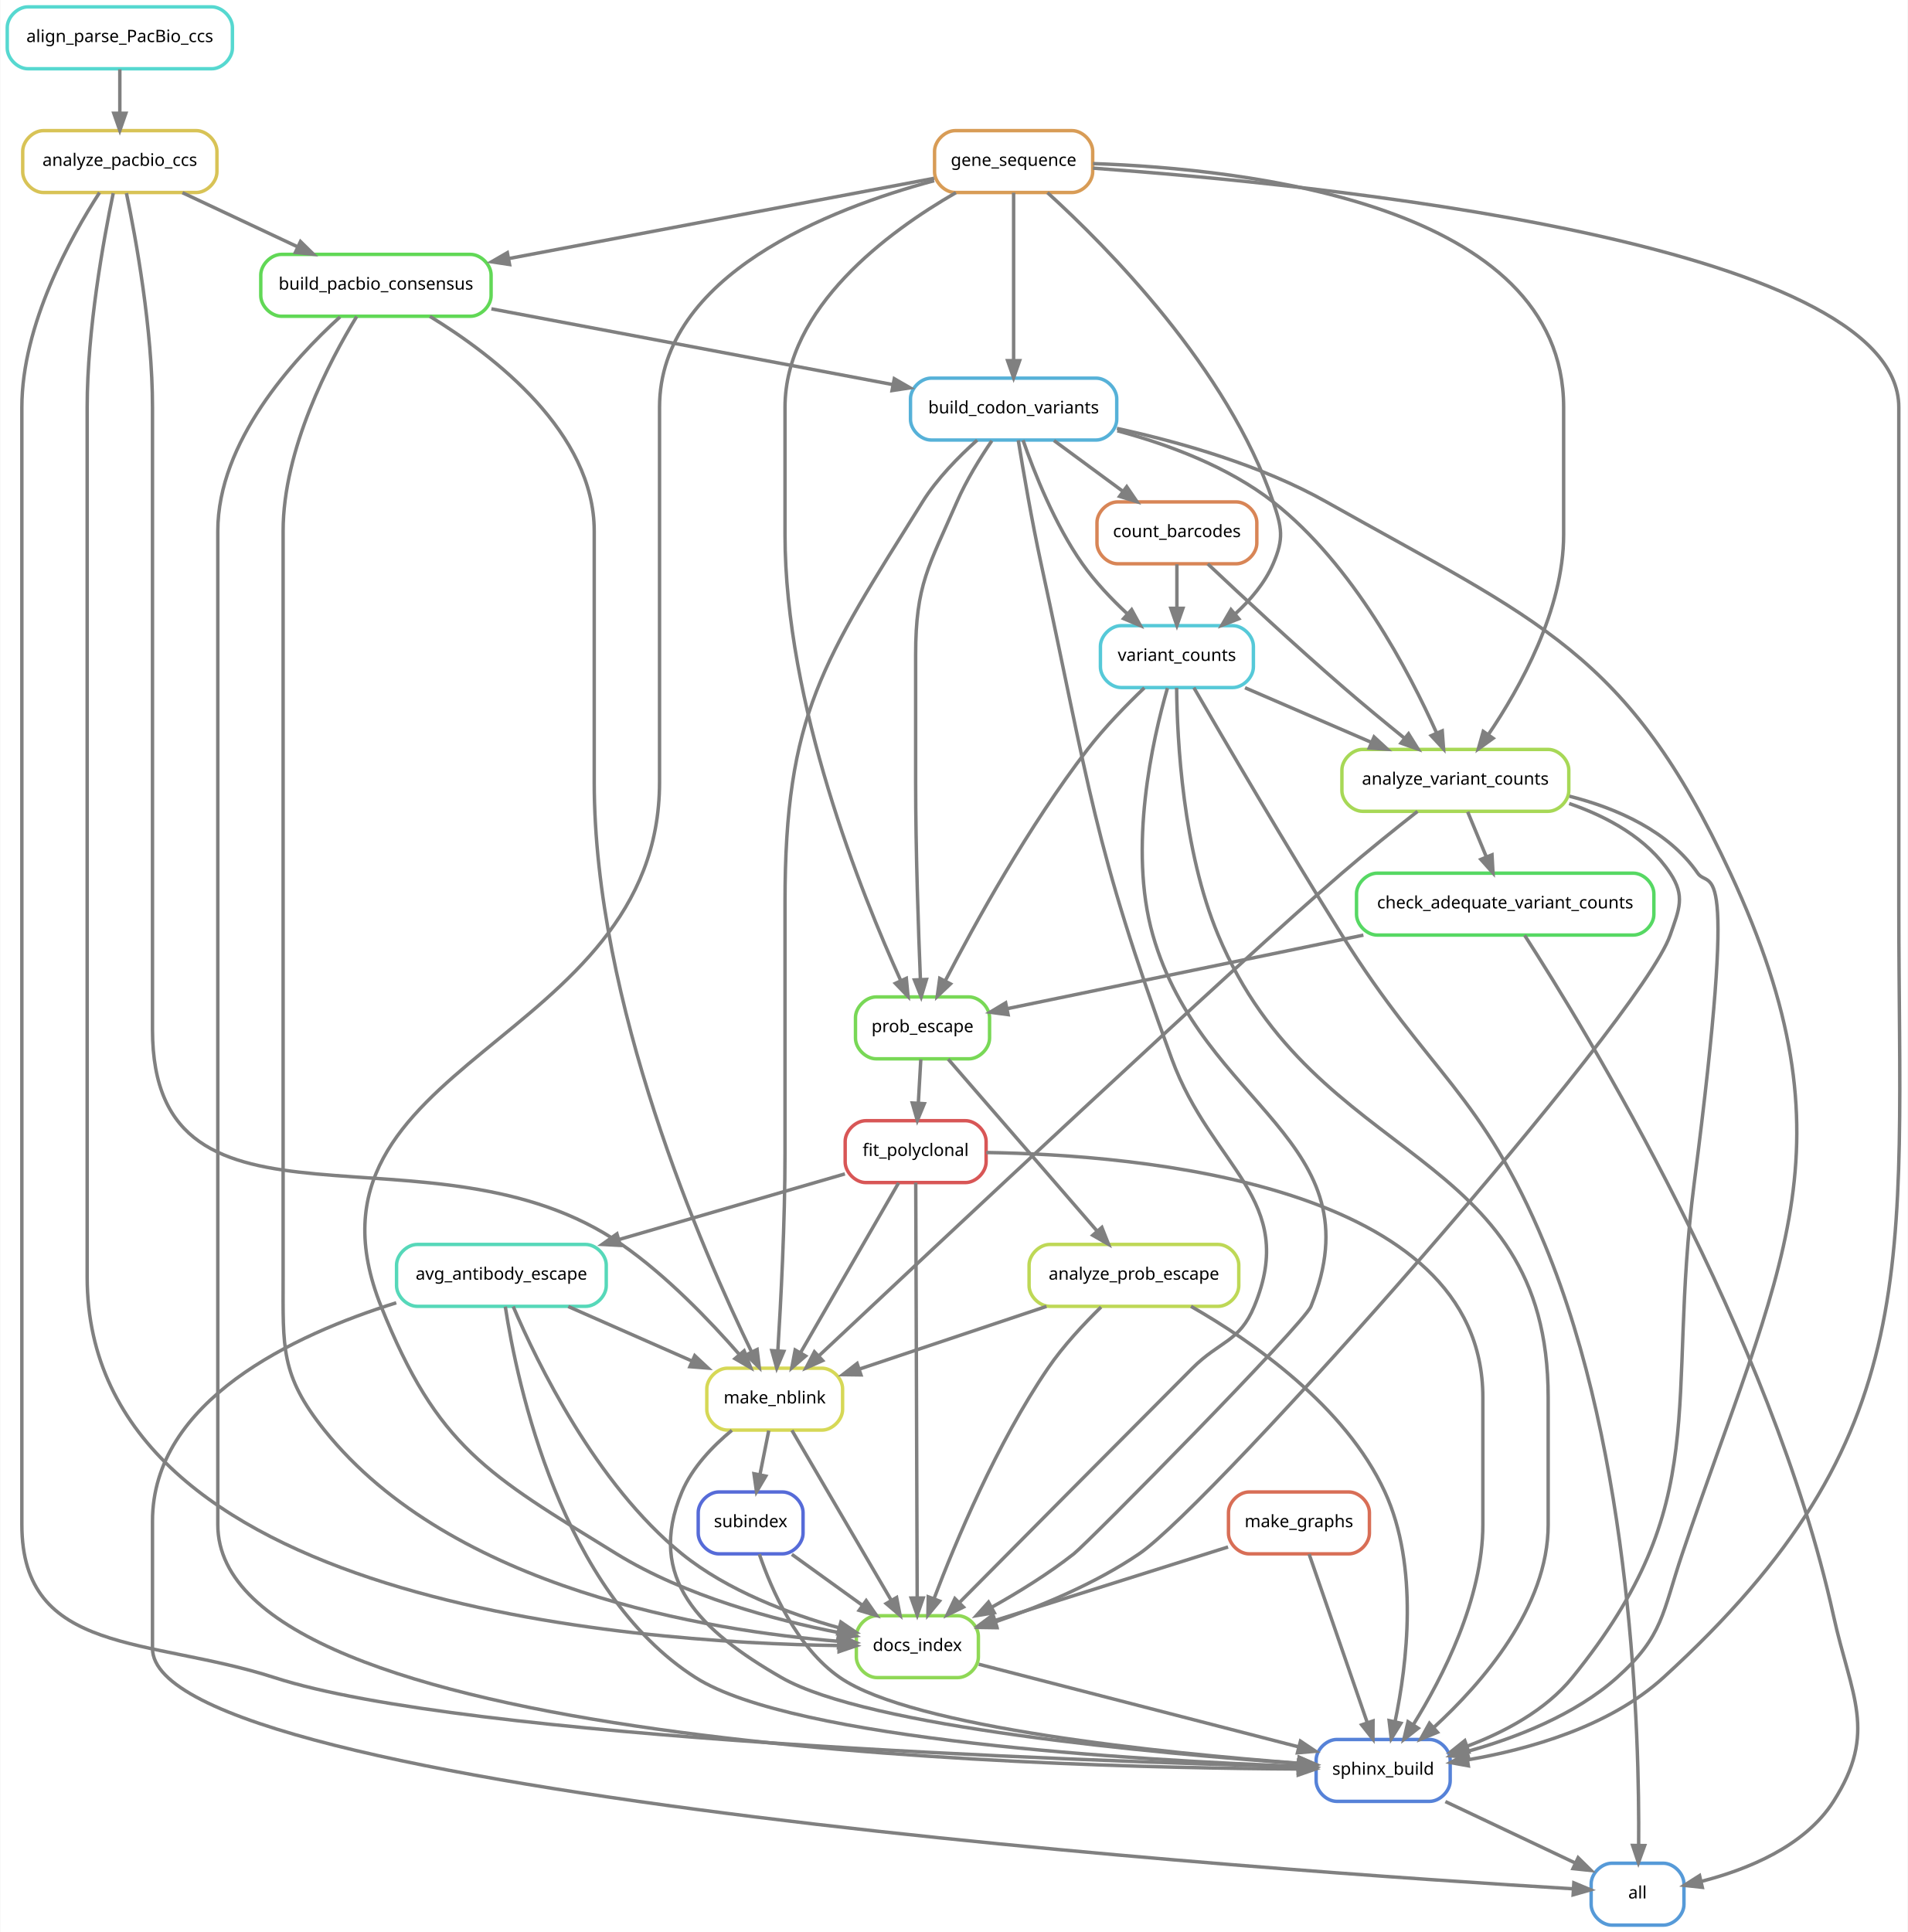
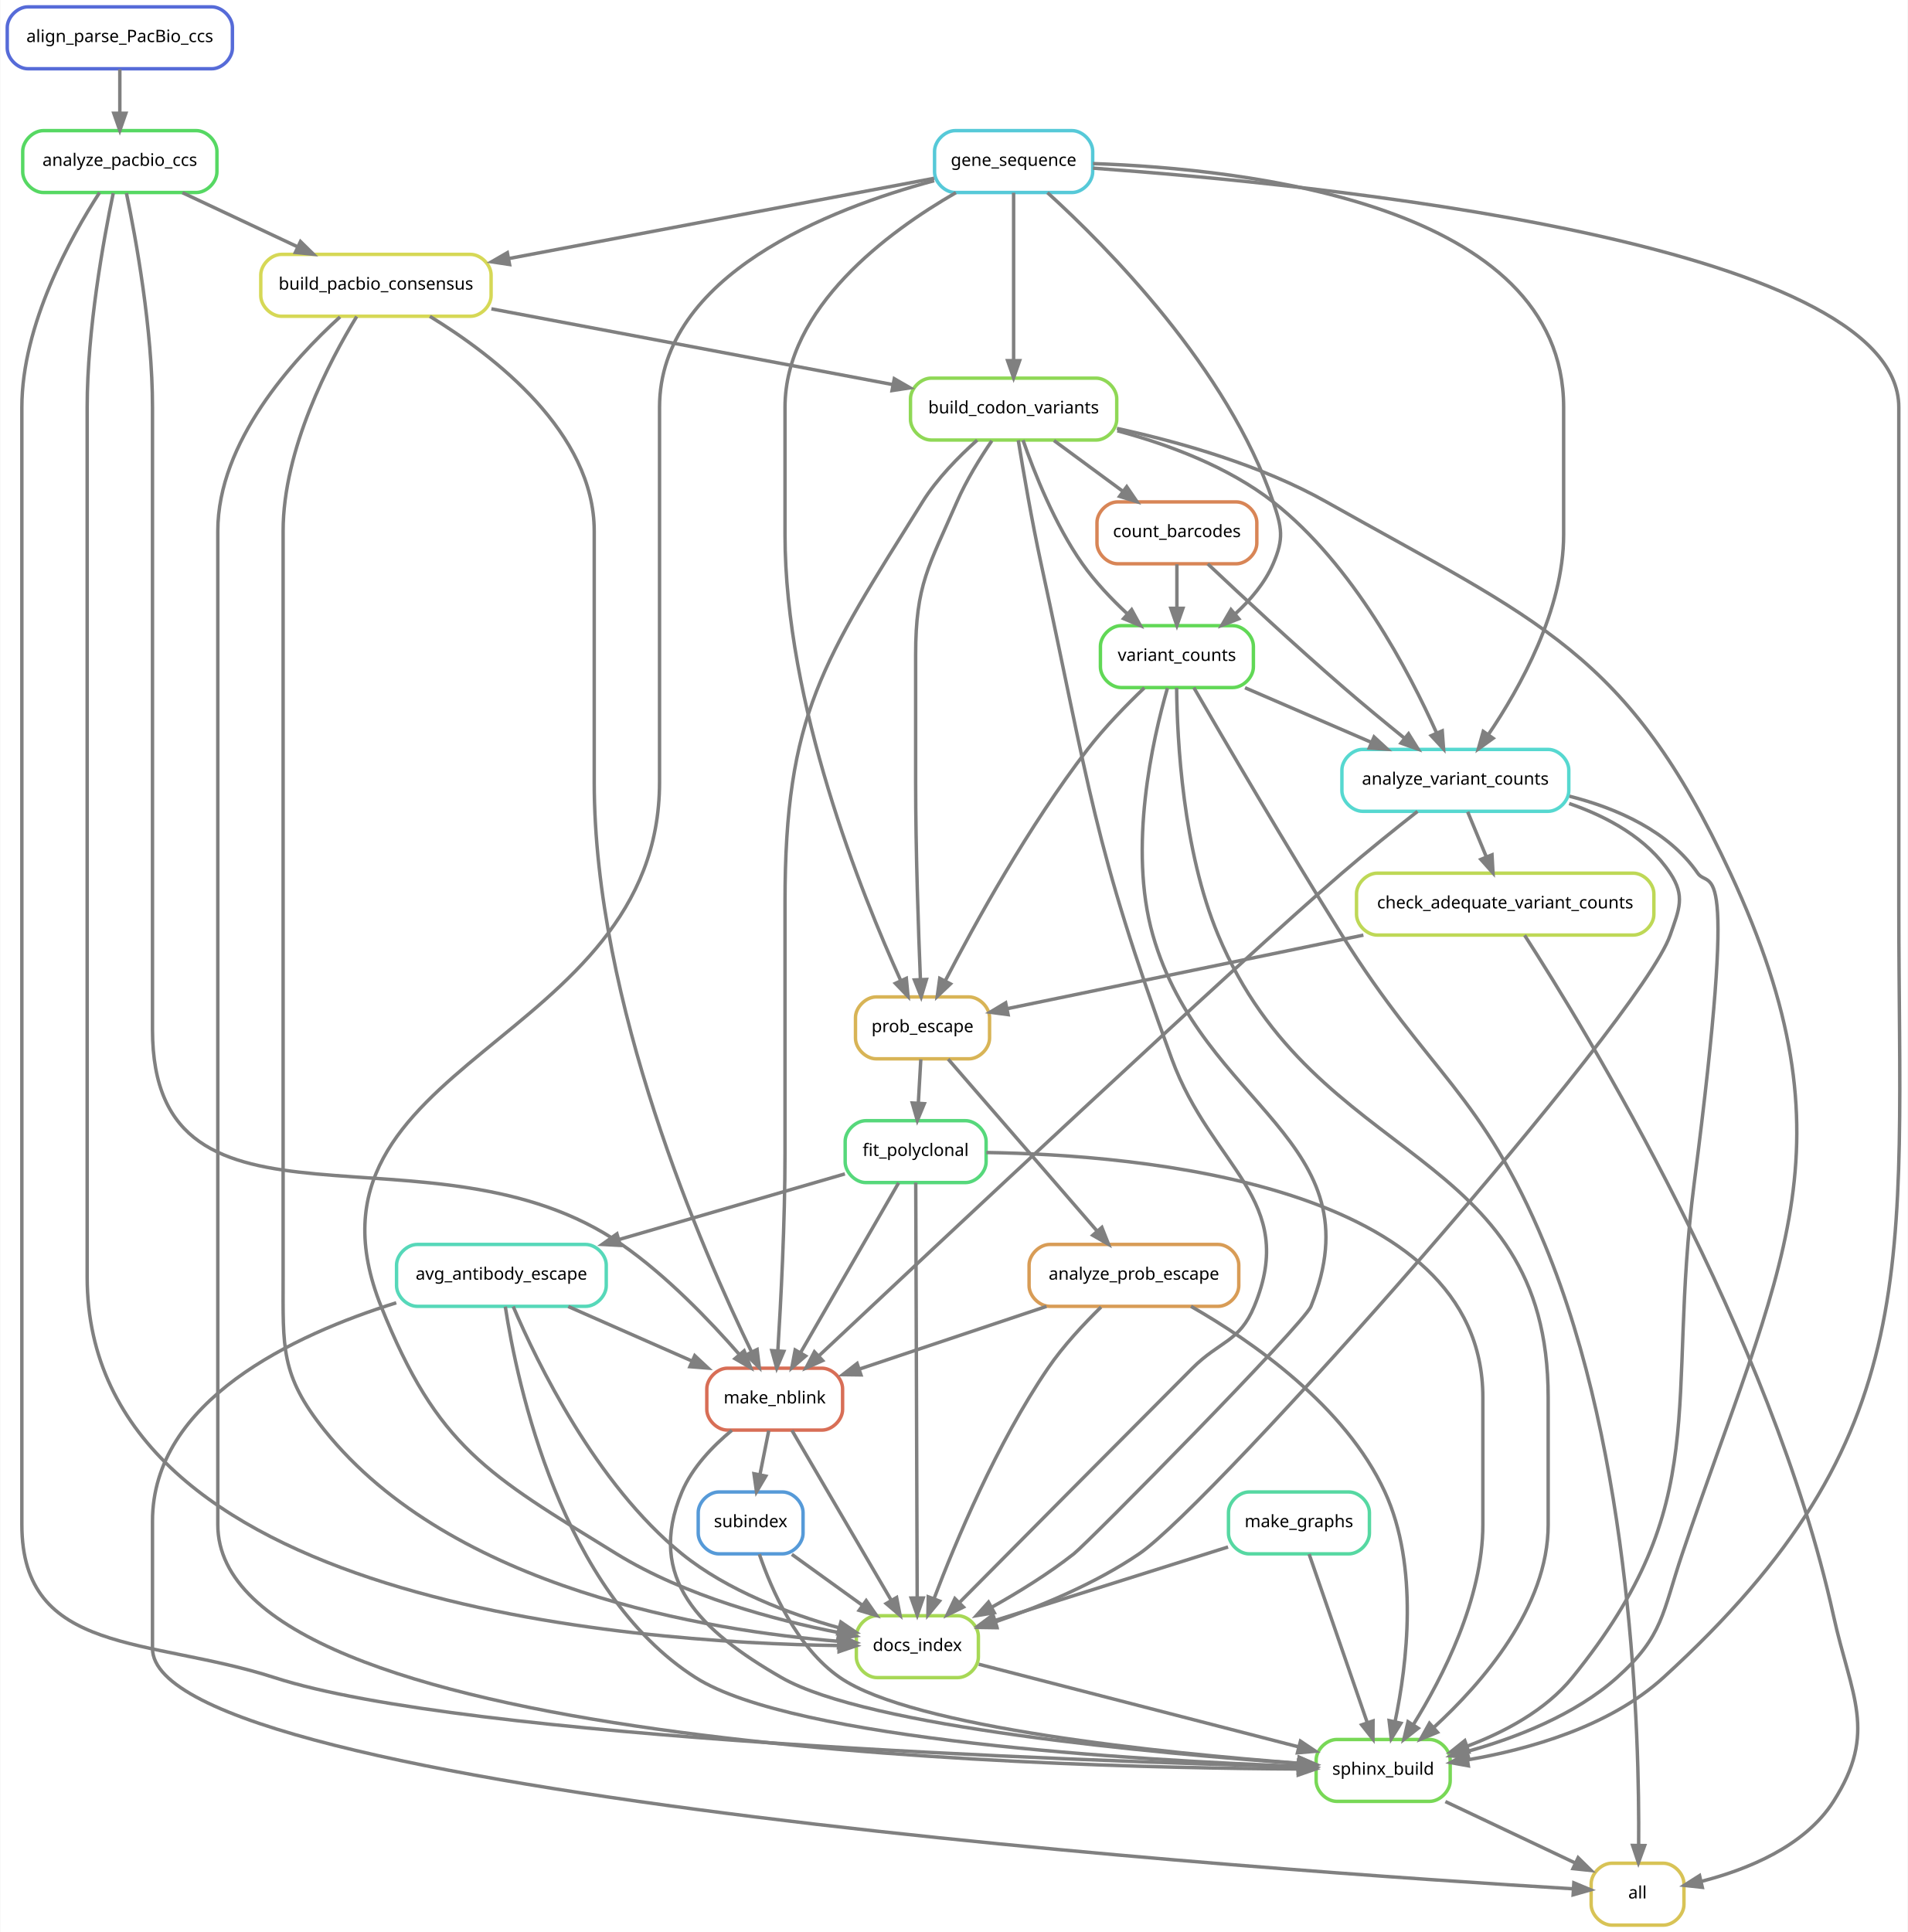
<svg xmlns="http://www.w3.org/2000/svg" width="1110pt" height="1124pt" viewBox="0.00 0.00 1109.57 1124.00">
  <g id="graph0" class="graph" transform="scale(1 1) rotate(0) translate(4 1120)">
    <polygon fill="white" stroke="transparent" points="-4,4 -4,-1120 1105.57,-1120 1105.57,4 -4,4" />
    <g id="node1" class="node">
-       <path fill="none" stroke="#569ad8" stroke-width="2" d="M963.5,-36C963.5,-36 933.5,-36 933.5,-36 927.5,-36 921.5,-30 921.5,-24 921.5,-24 921.5,-12 921.5,-12 921.5,-6 927.5,0 933.5,0 933.5,0 963.5,0 963.5,0 969.5,0 975.5,-6 975.5,-12 975.5,-12 975.5,-24 975.5,-24 975.5,-30 969.5,-36 963.5,-36" />
+       <path fill="none" stroke="#d8c356" stroke-width="2" d="M963.5,-36C963.5,-36 933.5,-36 933.5,-36 927.5,-36 921.5,-30 921.5,-24 921.5,-24 921.5,-12 921.5,-12 921.5,-6 927.5,0 933.5,0 933.5,0 963.5,0 963.5,0 969.5,0 975.5,-6 975.5,-12 975.5,-12 975.5,-24 975.5,-24 975.5,-30 969.5,-36 963.5,-36" />
      <text text-anchor="middle" x="948.5" y="-15.5" font-family="sans" font-size="10.00">all</text>
    </g>
    <g id="node2" class="node">
-       <path fill="none" stroke="#56c9d8" stroke-width="2" d="M713,-756C713,-756 648,-756 648,-756 642,-756 636,-750 636,-744 636,-744 636,-732 636,-732 636,-726 642,-720 648,-720 648,-720 713,-720 713,-720 719,-720 725,-726 725,-732 725,-732 725,-744 725,-744 725,-750 719,-756 713,-756" />
+       <path fill="none" stroke="#61d856" stroke-width="2" d="M713,-756C713,-756 648,-756 648,-756 642,-756 636,-750 636,-744 636,-744 636,-732 636,-732 636,-726 642,-720 648,-720 648,-720 713,-720 713,-720 719,-720 725,-726 725,-732 725,-732 725,-744 725,-744 725,-750 719,-756 713,-756" />
      <text text-anchor="middle" x="680.5" y="-735.5" font-family="sans" font-size="10.00">variant_counts</text>
    </g>
-     <g id="edge1" class="edge">
+     <g id="edge4" class="edge">
      <path fill="none" stroke="grey" stroke-width="2" d="M690.35,-719.94C707.49,-690.38 744.05,-627.87 776.5,-576 827.23,-494.9 857.88,-484.37 894.5,-396 945.46,-273.01 949.66,-110.27 949.14,-46.39" />
      <polygon fill="grey" stroke="grey" stroke-width="2" points="952.63,-46.28 949,-36.32 945.64,-46.37 952.63,-46.28" />
    </g>
    <g id="node10" class="node">
-       <path fill="none" stroke="#a7d856" stroke-width="2" d="M896.5,-684C896.5,-684 788.5,-684 788.5,-684 782.5,-684 776.5,-678 776.5,-672 776.5,-672 776.5,-660 776.5,-660 776.5,-654 782.5,-648 788.5,-648 788.5,-648 896.5,-648 896.5,-648 902.5,-648 908.5,-654 908.5,-660 908.5,-660 908.5,-672 908.5,-672 908.5,-678 902.5,-684 896.5,-684" />
+       <path fill="none" stroke="#56d8d0" stroke-width="2" d="M896.5,-684C896.5,-684 788.5,-684 788.5,-684 782.5,-684 776.5,-678 776.5,-672 776.5,-672 776.5,-660 776.5,-660 776.5,-654 782.5,-648 788.5,-648 788.5,-648 896.5,-648 896.5,-648 902.5,-648 908.5,-654 908.5,-660 908.5,-660 908.5,-672 908.5,-672 908.5,-678 902.5,-684 896.5,-684" />
      <text text-anchor="middle" x="842.5" y="-663.5" font-family="sans" font-size="10.00">analyze_variant_counts</text>
    </g>
-     <g id="edge15" class="edge">
+     <g id="edge18" class="edge">
      <path fill="none" stroke="grey" stroke-width="2" d="M720.13,-719.88C742.28,-710.31 770.06,-698.3 793.56,-688.15" />
      <polygon fill="grey" stroke="grey" stroke-width="2" points="795.21,-691.25 803,-684.07 792.43,-684.82 795.21,-691.25" />
    </g>
    <g id="node13" class="node">
-       <path fill="none" stroke="#78d856" stroke-width="2" d="M559.5,-540C559.5,-540 505.5,-540 505.5,-540 499.5,-540 493.5,-534 493.5,-528 493.5,-528 493.5,-516 493.5,-516 493.5,-510 499.5,-504 505.5,-504 505.5,-504 559.5,-504 559.5,-504 565.5,-504 571.5,-510 571.5,-516 571.5,-516 571.5,-528 571.5,-528 571.5,-534 565.5,-540 559.5,-540" />
+       <path fill="none" stroke="#d8b456" stroke-width="2" d="M559.5,-540C559.5,-540 505.5,-540 505.5,-540 499.5,-540 493.5,-534 493.5,-528 493.5,-528 493.5,-516 493.5,-516 493.5,-510 499.5,-504 505.5,-504 505.5,-504 559.5,-504 559.5,-504 565.5,-504 571.5,-510 571.5,-516 571.5,-516 571.5,-528 571.5,-528 571.5,-534 565.5,-540 559.5,-540" />
      <text text-anchor="middle" x="532.5" y="-519.5" font-family="sans" font-size="10.00">prob_escape</text>
    </g>
-     <g id="edge21" class="edge">
+     <g id="edge22" class="edge">
      <path fill="none" stroke="grey" stroke-width="2" d="M661.56,-719.83C651.17,-709.9 638.42,-696.86 628.5,-684 594.32,-639.67 562.73,-582.22 545.68,-549.3" />
      <polygon fill="grey" stroke="grey" stroke-width="2" points="548.75,-547.6 541.07,-540.3 542.52,-550.8 548.75,-547.6" />
    </g>
    <g id="node14" class="node">
-       <path fill="none" stroke="#5682d8" stroke-width="2" d="M827.5,-108C827.5,-108 773.5,-108 773.5,-108 767.5,-108 761.5,-102 761.5,-96 761.5,-96 761.5,-84 761.5,-84 761.5,-78 767.5,-72 773.5,-72 773.5,-72 827.5,-72 827.5,-72 833.5,-72 839.5,-78 839.5,-84 839.5,-84 839.5,-96 839.5,-96 839.5,-102 833.5,-108 827.5,-108" />
+       <path fill="none" stroke="#78d856" stroke-width="2" d="M827.5,-108C827.5,-108 773.5,-108 773.5,-108 767.5,-108 761.5,-102 761.5,-96 761.5,-96 761.5,-84 761.5,-84 761.5,-78 767.5,-72 773.5,-72 773.5,-72 827.5,-72 827.5,-72 833.5,-72 839.5,-78 839.5,-84 839.5,-84 839.5,-96 839.5,-96 839.5,-102 833.5,-108 827.5,-108" />
      <text text-anchor="middle" x="800.5" y="-87.5" font-family="sans" font-size="10.00">sphinx_build</text>
    </g>
-     <g id="edge25" class="edge">
+     <g id="edge26" class="edge">
      <path fill="none" stroke="grey" stroke-width="2" d="M680.34,-719.82C680.64,-689.55 683.91,-625.28 704.5,-576 761.12,-440.47 896.5,-453.89 896.5,-307 896.5,-307 896.5,-307 896.5,-233 896.5,-184.85 858.16,-140.85 829.94,-114.98" />
      <polygon fill="grey" stroke="grey" stroke-width="2" points="832.08,-112.2 822.28,-108.17 827.43,-117.43 832.08,-112.2" />
    </g>
    <g id="node19" class="node">
-       <path fill="none" stroke="#8fd856" stroke-width="2" d="M553,-180C553,-180 506,-180 506,-180 500,-180 494,-174 494,-168 494,-168 494,-156 494,-156 494,-150 500,-144 506,-144 506,-144 553,-144 553,-144 559,-144 565,-150 565,-156 565,-156 565,-168 565,-168 565,-174 559,-180 553,-180" />
+       <path fill="none" stroke="#a7d856" stroke-width="2" d="M553,-180C553,-180 506,-180 506,-180 500,-180 494,-174 494,-168 494,-168 494,-156 494,-156 494,-150 500,-144 506,-144 506,-144 553,-144 553,-144 559,-144 565,-150 565,-156 565,-156 565,-168 565,-168 565,-174 559,-180 553,-180" />
      <text text-anchor="middle" x="529.5" y="-159.5" font-family="sans" font-size="10.00">docs_index</text>
    </g>
-     <g id="edge47" class="edge">
+     <g id="edge48" class="edge">
      <path fill="none" stroke="grey" stroke-width="2" d="M675,-719.69C666.37,-689.78 652.04,-626.73 666.5,-576 695.1,-475.65 797.4,-456.82 758.5,-360 754.37,-349.72 629.21,-222.86 620.5,-216 605.85,-204.46 588.43,-193.71 572.77,-184.94" />
      <polygon fill="grey" stroke="grey" stroke-width="2" points="574.24,-181.76 563.79,-180.02 570.88,-187.9 574.24,-181.76" />
    </g>
    <g id="node3" class="node">
      <path fill="none" stroke="#d88556" stroke-width="2" d="M715,-828C715,-828 646,-828 646,-828 640,-828 634,-822 634,-816 634,-816 634,-804 634,-804 634,-798 640,-792 646,-792 646,-792 715,-792 715,-792 721,-792 727,-798 727,-804 727,-804 727,-816 727,-816 727,-822 721,-828 715,-828" />
      <text text-anchor="middle" x="680.5" y="-807.5" font-family="sans" font-size="10.00">count_barcodes</text>
    </g>
-     <g id="edge6" class="edge">
+     <g id="edge5" class="edge">
      <path fill="none" stroke="grey" stroke-width="2" d="M680.5,-791.7C680.5,-783.98 680.5,-774.71 680.5,-766.11" />
      <polygon fill="grey" stroke="grey" stroke-width="2" points="684,-766.1 680.5,-756.1 677,-766.1 684,-766.1" />
    </g>
-     <g id="edge17" class="edge">
+     <g id="edge16" class="edge">
      <path fill="none" stroke="grey" stroke-width="2" d="M698.45,-791.95C717.71,-773.79 749.33,-744.37 777.5,-720 788.93,-710.11 801.78,-699.53 813.01,-690.44" />
      <polygon fill="grey" stroke="grey" stroke-width="2" points="815.27,-693.11 820.87,-684.12 810.88,-687.66 815.27,-693.11" />
    </g>
    <g id="node4" class="node">
-       <path fill="none" stroke="#56b1d8" stroke-width="2" d="M633.5,-900C633.5,-900 537.5,-900 537.5,-900 531.5,-900 525.5,-894 525.5,-888 525.5,-888 525.5,-876 525.5,-876 525.5,-870 531.5,-864 537.5,-864 537.5,-864 633.5,-864 633.5,-864 639.5,-864 645.5,-870 645.5,-876 645.5,-876 645.5,-888 645.5,-888 645.5,-894 639.5,-900 633.5,-900" />
+       <path fill="none" stroke="#8fd856" stroke-width="2" d="M633.5,-900C633.5,-900 537.5,-900 537.5,-900 531.5,-900 525.5,-894 525.5,-888 525.5,-888 525.5,-876 525.5,-876 525.5,-870 531.5,-864 537.5,-864 537.5,-864 633.5,-864 633.5,-864 639.5,-864 645.5,-870 645.5,-876 645.5,-876 645.5,-888 645.5,-888 645.5,-894 639.5,-900 633.5,-900" />
      <text text-anchor="middle" x="585.5" y="-879.5" font-family="sans" font-size="10.00">build_codon_variants</text>
    </g>
-     <g id="edge5" class="edge">
+     <g id="edge7" class="edge">
      <path fill="none" stroke="grey" stroke-width="2" d="M590.97,-863.92C597.45,-845.22 609.42,-814.86 625.5,-792 632.89,-781.49 642.57,-771.35 651.74,-762.8" />
      <polygon fill="grey" stroke="grey" stroke-width="2" points="654.17,-765.31 659.26,-756.02 649.49,-760.11 654.17,-765.31" />
    </g>
    <g id="edge8" class="edge">
      <path fill="none" stroke="grey" stroke-width="2" d="M608.98,-863.7C621.06,-854.8 635.95,-843.82 649.02,-834.2" />
      <polygon fill="grey" stroke="grey" stroke-width="2" points="651.31,-836.85 657.29,-828.1 647.16,-831.22 651.31,-836.85" />
    </g>
-     <g id="edge16" class="edge">
+     <g id="edge15" class="edge">
      <path fill="none" stroke="grey" stroke-width="2" d="M645.82,-869.39C675.4,-861.45 710.22,-848.52 736.5,-828 783.03,-791.66 815.77,-728.95 831.63,-693.47" />
      <polygon fill="grey" stroke="grey" stroke-width="2" points="834.87,-694.8 835.65,-684.23 828.45,-692 834.87,-694.8" />
    </g>
-     <g id="edge22" class="edge">
+     <g id="edge21" class="edge">
      <path fill="none" stroke="grey" stroke-width="2" d="M572.83,-863.57C566.03,-853.56 557.95,-840.52 552.5,-828 536.16,-790.43 528.5,-779.97 528.5,-739 528.5,-739 528.5,-739 528.5,-665 528.5,-624.98 530.11,-578.64 531.28,-550.07" />
      <polygon fill="grey" stroke="grey" stroke-width="2" points="534.78,-550.18 531.71,-540.04 527.79,-549.89 534.78,-550.18" />
    </g>
-     <g id="edge26" class="edge">
+     <g id="edge30" class="edge">
      <path fill="none" stroke="grey" stroke-width="2" d="M645.6,-870.76C682.45,-862.76 729.66,-849.33 767.5,-828 891.08,-758.33 942.77,-740.68 1002.5,-612 1076.78,-451.96 1030.9,-383.18 974.5,-216 962.93,-181.72 963.5,-168.09 936.5,-144 912.08,-122.22 877.69,-108.92 849.6,-101.1" />
      <polygon fill="grey" stroke="grey" stroke-width="2" points="850.13,-97.62 839.57,-98.46 848.35,-104.39 850.13,-97.62" />
    </g>
    <g id="node17" class="node">
-       <path fill="none" stroke="#d6d856" stroke-width="2" d="M474,-324C474,-324 419,-324 419,-324 413,-324 407,-318 407,-312 407,-312 407,-300 407,-300 407,-294 413,-288 419,-288 419,-288 474,-288 474,-288 480,-288 486,-294 486,-300 486,-300 486,-312 486,-312 486,-318 480,-324 474,-324" />
+       <path fill="none" stroke="#d86e56" stroke-width="2" d="M474,-324C474,-324 419,-324 419,-324 413,-324 407,-318 407,-312 407,-312 407,-300 407,-300 407,-294 413,-288 419,-288 419,-288 474,-288 474,-288 480,-288 486,-294 486,-300 486,-300 486,-312 486,-312 486,-318 480,-324 474,-324" />
      <text text-anchor="middle" x="446.5" y="-303.5" font-family="sans" font-size="10.00">make_nblink</text>
    </g>
-     <g id="edge40" class="edge">
+     <g id="edge42" class="edge">
      <path fill="none" stroke="grey" stroke-width="2" d="M564.31,-863.94C553.54,-854.34 540.98,-841.58 532.5,-828 474.52,-735.12 452.5,-704.49 452.5,-595 452.5,-595 452.5,-595 452.5,-449 452.5,-408.96 450.09,-362.63 448.32,-334.07" />
      <polygon fill="grey" stroke="grey" stroke-width="2" points="451.81,-333.8 447.69,-324.04 444.83,-334.24 451.81,-333.8" />
    </g>
-     <g id="edge48" class="edge">
+     <g id="edge51" class="edge">
      <path fill="none" stroke="grey" stroke-width="2" d="M588.21,-863.87C591.13,-845.89 596.11,-816.85 601.5,-792 629.56,-662.63 631.98,-628.31 677.5,-504 700.7,-440.65 751.32,-422.33 725.5,-360 716.84,-339.09 705.48,-340.02 689.5,-324 641.54,-275.89 585.62,-219.57 554.2,-187.91" />
      <polygon fill="grey" stroke="grey" stroke-width="2" points="556.29,-185.04 546.77,-180.41 551.32,-189.97 556.29,-185.04" />
    </g>
    <g id="node5" class="node">
-       <path fill="none" stroke="#61d856" stroke-width="2" d="M269.5,-972C269.5,-972 159.5,-972 159.5,-972 153.5,-972 147.5,-966 147.5,-960 147.5,-960 147.5,-948 147.5,-948 147.5,-942 153.5,-936 159.5,-936 159.5,-936 269.5,-936 269.5,-936 275.5,-936 281.5,-942 281.5,-948 281.5,-948 281.5,-960 281.5,-960 281.5,-966 275.5,-972 269.5,-972" />
+       <path fill="none" stroke="#d6d856" stroke-width="2" d="M269.5,-972C269.5,-972 159.5,-972 159.5,-972 153.5,-972 147.5,-966 147.5,-960 147.5,-960 147.5,-948 147.5,-948 147.5,-942 153.5,-936 159.5,-936 159.5,-936 269.5,-936 269.5,-936 275.5,-936 281.5,-942 281.5,-948 281.5,-948 281.5,-960 281.5,-960 281.5,-966 275.5,-972 269.5,-972" />
      <text text-anchor="middle" x="214.5" y="-951.5" font-family="sans" font-size="10.00">build_pacbio_consensus</text>
    </g>
-     <g id="edge10" class="edge">
+     <g id="edge9" class="edge">
      <path fill="none" stroke="grey" stroke-width="2" d="M281.69,-940.32C347.73,-927.86 448.1,-908.92 515.2,-896.26" />
      <polygon fill="grey" stroke="grey" stroke-width="2" points="516.08,-899.66 525.26,-894.37 514.78,-892.78 516.08,-899.66" />
    </g>
-     <g id="edge28" class="edge">
+     <g id="edge27" class="edge">
      <path fill="none" stroke="grey" stroke-width="2" d="M193.62,-935.63C166.48,-910.97 122.5,-862.99 122.5,-811 122.5,-811 122.5,-811 122.5,-233 122.5,-104.56 594.48,-91.6 750.85,-90.83" />
      <polygon fill="grey" stroke="grey" stroke-width="2" points="751.13,-94.32 761.12,-90.79 751.11,-87.32 751.13,-94.32" />
    </g>
-     <g id="edge41" class="edge">
+     <g id="edge40" class="edge">
      <path fill="none" stroke="grey" stroke-width="2" d="M245.89,-935.94C283.5,-912.95 341.5,-868.22 341.5,-811 341.5,-811 341.5,-811 341.5,-665 341.5,-536.42 404.64,-391.98 432.99,-333.6" />
      <polygon fill="grey" stroke="grey" stroke-width="2" points="436.27,-334.87 437.55,-324.35 429.99,-331.77 436.27,-334.87" />
    </g>
-     <g id="edge50" class="edge">
+     <g id="edge49" class="edge">
      <path fill="none" stroke="grey" stroke-width="2" d="M203.31,-935.87C187.49,-909.96 160.5,-858.74 160.5,-811 160.5,-811 160.5,-811 160.5,-377 160.5,-336.03 158.89,-319.98 184.5,-288 258.85,-195.15 408.27,-171.24 483.71,-165.11" />
      <polygon fill="grey" stroke="grey" stroke-width="2" points="484.13,-168.59 493.84,-164.35 483.61,-161.61 484.13,-168.59" />
    </g>
    <g id="node6" class="node">
-       <path fill="none" stroke="#d8c356" stroke-width="2" d="M110,-1044C110,-1044 21,-1044 21,-1044 15,-1044 9,-1038 9,-1032 9,-1032 9,-1020 9,-1020 9,-1014 15,-1008 21,-1008 21,-1008 110,-1008 110,-1008 116,-1008 122,-1014 122,-1020 122,-1020 122,-1032 122,-1032 122,-1038 116,-1044 110,-1044" />
+       <path fill="none" stroke="#56d863" stroke-width="2" d="M110,-1044C110,-1044 21,-1044 21,-1044 15,-1044 9,-1038 9,-1032 9,-1032 9,-1020 9,-1020 9,-1014 15,-1008 21,-1008 21,-1008 110,-1008 110,-1008 116,-1008 122,-1014 122,-1020 122,-1020 122,-1032 122,-1032 122,-1038 116,-1044 110,-1044" />
      <text text-anchor="middle" x="65.5" y="-1023.5" font-family="sans" font-size="10.00">analyze_pacbio_ccs</text>
    </g>
    <g id="edge12" class="edge">
      <path fill="none" stroke="grey" stroke-width="2" d="M101.95,-1007.88C122.14,-998.39 147.42,-986.51 168.91,-976.42" />
      <polygon fill="grey" stroke="grey" stroke-width="2" points="170.61,-979.49 178.17,-972.07 167.63,-973.15 170.61,-979.49" />
    </g>
-     <g id="edge33" class="edge">
+     <g id="edge34" class="edge">
      <path fill="none" stroke="grey" stroke-width="2" d="M53.69,-1007.96C36.99,-982.16 8.5,-931.08 8.5,-883 8.5,-883 8.5,-883 8.5,-233 8.5,-156.63 82.84,-167.53 155.5,-144 266.21,-108.15 620.05,-95.61 751.08,-92.14" />
      <polygon fill="grey" stroke="grey" stroke-width="2" points="751.32,-95.63 761.23,-91.87 751.14,-88.63 751.32,-95.63" />
    </g>
-     <g id="edge44" class="edge">
+     <g id="edge45" class="edge">
      <path fill="none" stroke="grey" stroke-width="2" d="M69.34,-1007.61C74.9,-980.94 84.5,-928.27 84.5,-883 84.5,-883 84.5,-883 84.5,-521 84.5,-387.55 247.92,-472.16 357.5,-396 383.72,-377.78 409,-351.36 425.88,-332.04" />
      <polygon fill="grey" stroke="grey" stroke-width="2" points="428.72,-334.11 432.57,-324.24 423.4,-329.55 428.72,-334.11" />
    </g>
    <g id="edge55" class="edge">
      <path fill="none" stroke="grey" stroke-width="2" d="M61.66,-1007.61C56.1,-980.94 46.5,-928.27 46.5,-883 46.5,-883 46.5,-883 46.5,-377 46.5,-186.73 363.68,-164.3 483.98,-162.64" />
      <polygon fill="grey" stroke="grey" stroke-width="2" points="484.02,-166.14 493.98,-162.55 483.95,-159.14 484.02,-166.14" />
    </g>
    <g id="node7" class="node">
-       <path fill="none" stroke="#56d8d0" stroke-width="2" d="M119,-1116C119,-1116 12,-1116 12,-1116 6,-1116 0,-1110 0,-1104 0,-1104 0,-1092 0,-1092 0,-1086 6,-1080 12,-1080 12,-1080 119,-1080 119,-1080 125,-1080 131,-1086 131,-1092 131,-1092 131,-1104 131,-1104 131,-1110 125,-1116 119,-1116" />
+       <path fill="none" stroke="#566bd8" stroke-width="2" d="M119,-1116C119,-1116 12,-1116 12,-1116 6,-1116 0,-1110 0,-1104 0,-1104 0,-1092 0,-1092 0,-1086 6,-1080 12,-1080 12,-1080 119,-1080 119,-1080 125,-1080 131,-1086 131,-1092 131,-1092 131,-1104 131,-1104 131,-1110 125,-1116 119,-1116" />
      <text text-anchor="middle" x="65.5" y="-1095.5" font-family="sans" font-size="10.00">align_parse_PacBio_ccs</text>
    </g>
    <g id="edge13" class="edge">
      <path fill="none" stroke="grey" stroke-width="2" d="M65.5,-1079.7C65.5,-1071.98 65.5,-1062.71 65.5,-1054.11" />
      <polygon fill="grey" stroke="grey" stroke-width="2" points="69,-1054.1 65.5,-1044.1 62,-1054.1 69,-1054.1" />
    </g>
    <g id="node8" class="node">
-       <path fill="none" stroke="#d89c56" stroke-width="2" d="M619.5,-1044C619.5,-1044 551.5,-1044 551.5,-1044 545.5,-1044 539.5,-1038 539.5,-1032 539.5,-1032 539.5,-1020 539.5,-1020 539.5,-1014 545.5,-1008 551.5,-1008 551.5,-1008 619.5,-1008 619.5,-1008 625.5,-1008 631.5,-1014 631.5,-1020 631.5,-1020 631.5,-1032 631.5,-1032 631.5,-1038 625.5,-1044 619.5,-1044" />
+       <path fill="none" stroke="#56c9d8" stroke-width="2" d="M619.5,-1044C619.5,-1044 551.5,-1044 551.5,-1044 545.5,-1044 539.5,-1038 539.5,-1032 539.5,-1032 539.5,-1020 539.5,-1020 539.5,-1014 545.5,-1008 551.5,-1008 551.5,-1008 619.5,-1008 619.5,-1008 625.5,-1008 631.5,-1014 631.5,-1020 631.5,-1020 631.5,-1032 631.5,-1032 631.5,-1038 625.5,-1044 619.5,-1044" />
      <text text-anchor="middle" x="585.5" y="-1023.5" font-family="sans" font-size="10.00">gene_sequence</text>
    </g>
-     <g id="edge7" class="edge">
+     <g id="edge6" class="edge">
      <path fill="none" stroke="grey" stroke-width="2" d="M605.19,-1007.93C639.76,-976.5 710.2,-905.54 736.5,-828 741.64,-812.85 742.83,-806.7 736.5,-792 731.71,-780.87 723.31,-770.99 714.45,-762.86" />
      <polygon fill="grey" stroke="grey" stroke-width="2" points="716.5,-760.01 706.62,-756.18 711.96,-765.34 716.5,-760.01" />
    </g>
-     <g id="edge9" class="edge">
+     <g id="edge10" class="edge">
      <path fill="none" stroke="grey" stroke-width="2" d="M585.5,-1007.87C585.5,-983.67 585.5,-939.21 585.5,-910.39" />
      <polygon fill="grey" stroke="grey" stroke-width="2" points="589,-910.19 585.5,-900.19 582,-910.19 589,-910.19" />
    </g>
    <g id="edge11" class="edge">
      <path fill="none" stroke="grey" stroke-width="2" d="M539.26,-1016.28C477.27,-1004.58 366.36,-983.65 291.62,-969.55" />
      <polygon fill="grey" stroke="grey" stroke-width="2" points="292.25,-966.11 281.78,-967.69 290.95,-972.99 292.25,-966.11" />
    </g>
-     <g id="edge18" class="edge">
+     <g id="edge17" class="edge">
      <path fill="none" stroke="grey" stroke-width="2" d="M631.69,-1024.83C720.31,-1021.82 905.5,-1001.37 905.5,-883 905.5,-883 905.5,-883 905.5,-809 905.5,-765.19 880.14,-719.81 861.6,-692.49" />
      <polygon fill="grey" stroke="grey" stroke-width="2" points="864.46,-690.47 855.86,-684.28 858.72,-694.48 864.46,-690.47" />
    </g>
    <g id="edge23" class="edge">
      <path fill="none" stroke="grey" stroke-width="2" d="M551.94,-1007.93C512.54,-985.23 452.5,-941.1 452.5,-883 452.5,-883 452.5,-883 452.5,-809 452.5,-710.36 497.18,-599.42 519.76,-549.66" />
      <polygon fill="grey" stroke="grey" stroke-width="2" points="523.08,-550.81 524.09,-540.27 516.72,-547.88 523.08,-550.81" />
    </g>
-     <g id="edge27" class="edge">
+     <g id="edge36" class="edge">
      <path fill="none" stroke="grey" stroke-width="2" d="M631.66,-1022.17C758.06,-1013.15 1100.5,-979.8 1100.5,-883 1100.5,-883 1100.5,-883 1100.5,-593 1100.5,-384.36 1117.67,-284.57 963.5,-144 932.18,-115.44 885.25,-102.26 849.78,-96.18" />
      <polygon fill="grey" stroke="grey" stroke-width="2" points="850.06,-92.68 839.63,-94.58 848.97,-99.59 850.06,-92.68" />
    </g>
-     <g id="edge49" class="edge">
+     <g id="edge57" class="edge">
      <path fill="none" stroke="grey" stroke-width="2" d="M539.27,-1014.88C478.53,-998.55 379.5,-960.1 379.5,-883 379.5,-883 379.5,-883 379.5,-665 379.5,-511.51 160.53,-502.53 217.5,-360 250.29,-277.97 279.29,-262.34 354.5,-216 394.52,-191.34 446.79,-177.48 483.76,-170.17" />
      <polygon fill="grey" stroke="grey" stroke-width="2" points="484.58,-173.58 493.75,-168.28 483.28,-166.7 484.58,-173.58" />
    </g>
    <g id="node9" class="node">
-       <path fill="none" stroke="#56d863" stroke-width="2" d="M946,-612C946,-612 797,-612 797,-612 791,-612 785,-606 785,-600 785,-600 785,-588 785,-588 785,-582 791,-576 797,-576 797,-576 946,-576 946,-576 952,-576 958,-582 958,-588 958,-588 958,-600 958,-600 958,-606 952,-612 946,-612" />
+       <path fill="none" stroke="#bed856" stroke-width="2" d="M946,-612C946,-612 797,-612 797,-612 791,-612 785,-606 785,-600 785,-600 785,-588 785,-588 785,-582 791,-576 797,-576 797,-576 946,-576 946,-576 952,-576 958,-582 958,-588 958,-588 958,-600 958,-600 958,-606 952,-612 946,-612" />
      <text text-anchor="middle" x="871.5" y="-591.5" font-family="sans" font-size="10.00">check_adequate_variant_counts</text>
    </g>
    <g id="edge3" class="edge">
      <path fill="none" stroke="grey" stroke-width="2" d="M882.8,-575.87C918.13,-521.12 1026.34,-344.33 1062.5,-180 1072.82,-133.12 1088.31,-112.47 1062.5,-72 1045.71,-45.68 1012.1,-32.23 985.71,-25.48" />
      <polygon fill="grey" stroke="grey" stroke-width="2" points="986.17,-21.99 975.63,-23.13 984.58,-28.81 986.17,-21.99" />
    </g>
    <g id="edge24" class="edge">
      <path fill="none" stroke="grey" stroke-width="2" d="M789,-575.97C724.19,-562.58 636.1,-544.39 581.84,-533.19" />
      <polygon fill="grey" stroke="grey" stroke-width="2" points="582.28,-529.71 571.78,-531.11 580.87,-536.56 582.28,-529.71" />
    </g>
    <g id="edge14" class="edge">
      <path fill="none" stroke="grey" stroke-width="2" d="M849.67,-647.7C852.93,-639.81 856.87,-630.3 860.5,-621.55" />
      <polygon fill="grey" stroke="grey" stroke-width="2" points="863.82,-622.68 864.41,-612.1 857.35,-620 863.82,-622.68" />
    </g>
-     <g id="edge36" class="edge">
+     <g id="edge31" class="edge">
      <path fill="none" stroke="grey" stroke-width="2" d="M908.85,-656.79C936.71,-649.7 966.53,-636.51 983.5,-612 990.61,-601.73 1007.07,-630.97 981.5,-432 964.7,-301.24 993.57,-246.36 910.5,-144 894.97,-124.86 870.85,-112.17 849.15,-104.02" />
      <polygon fill="grey" stroke="grey" stroke-width="2" points="850.3,-100.72 839.71,-100.7 847.98,-107.32 850.3,-100.72" />
    </g>
-     <g id="edge46" class="edge">
+     <g id="edge43" class="edge">
      <path fill="none" stroke="grey" stroke-width="2" d="M820.49,-647.95C807.51,-637.74 790.86,-624.38 776.5,-612 715.6,-559.51 538.83,-393.82 472.26,-331.25" />
      <polygon fill="grey" stroke="grey" stroke-width="2" points="474.39,-328.44 464.71,-324.14 469.6,-333.54 474.39,-328.44" />
    </g>
-     <g id="edge58" class="edge">
+     <g id="edge52" class="edge">
      <path fill="none" stroke="grey" stroke-width="2" d="M908.71,-652.53C931.24,-644.78 954.1,-632.24 967.5,-612 976.33,-598.66 972.76,-591.11 967.5,-576 950.18,-526.21 702.06,-245.69 658.5,-216 632.86,-198.53 600.57,-185.27 574.71,-176.38" />
      <polygon fill="grey" stroke="grey" stroke-width="2" points="575.74,-173.03 565.14,-173.19 573.52,-179.67 575.74,-173.03" />
    </g>
    <g id="node11" class="node">
      <path fill="none" stroke="#56d8b9" stroke-width="2" d="M336.5,-396C336.5,-396 238.5,-396 238.5,-396 232.5,-396 226.5,-390 226.5,-384 226.5,-384 226.5,-372 226.5,-372 226.5,-366 232.5,-360 238.5,-360 238.5,-360 336.5,-360 336.5,-360 342.5,-360 348.5,-366 348.5,-372 348.5,-372 348.5,-384 348.5,-384 348.5,-390 342.5,-396 336.5,-396" />
      <text text-anchor="middle" x="287.5" y="-375.5" font-family="sans" font-size="10.00">avg_antibody_escape</text>
    </g>
-     <g id="edge4" class="edge">
+     <g id="edge1" class="edge">
      <path fill="none" stroke="grey" stroke-width="2" d="M226.32,-362.07C166.55,-343.39 84.5,-305 84.5,-235 84.5,-235 84.5,-235 84.5,-161 84.5,-75.94 745.03,-31.07 911.01,-21.13" />
      <polygon fill="grey" stroke="grey" stroke-width="2" points="911.44,-24.61 921.22,-20.53 911.03,-17.63 911.44,-24.61" />
    </g>
-     <g id="edge35" class="edge">
+     <g id="edge28" class="edge">
      <path fill="none" stroke="grey" stroke-width="2" d="M289.76,-359.83C296.69,-314.89 322.19,-193.86 400.5,-144 457.74,-107.55 657.43,-95.92 751.18,-92.41" />
      <polygon fill="grey" stroke="grey" stroke-width="2" points="751.4,-95.91 761.27,-92.05 751.15,-88.91 751.4,-95.91" />
    </g>
-     <g id="edge45" class="edge">
+     <g id="edge41" class="edge">
      <path fill="none" stroke="grey" stroke-width="2" d="M326.4,-359.88C348.13,-350.31 375.4,-338.3 398.46,-328.15" />
      <polygon fill="grey" stroke="grey" stroke-width="2" points="399.99,-331.3 407.73,-324.07 397.17,-324.89 399.99,-331.3" />
    </g>
-     <g id="edge57" class="edge">
+     <g id="edge50" class="edge">
      <path fill="none" stroke="grey" stroke-width="2" d="M294.36,-359.91C308.19,-327.47 342.46,-256.55 392.5,-216 419.09,-194.46 455.44,-180.94 484.02,-172.95" />
      <polygon fill="grey" stroke="grey" stroke-width="2" points="485.01,-176.3 493.77,-170.35 483.21,-169.54 485.01,-176.3" />
    </g>
    <g id="node12" class="node">
-       <path fill="none" stroke="#d85656" stroke-width="2" d="M557.5,-468C557.5,-468 499.5,-468 499.5,-468 493.5,-468 487.5,-462 487.5,-456 487.5,-456 487.5,-444 487.5,-444 487.5,-438 493.5,-432 499.5,-432 499.5,-432 557.5,-432 557.5,-432 563.5,-432 569.5,-438 569.5,-444 569.5,-444 569.5,-456 569.5,-456 569.5,-462 563.5,-468 557.5,-468" />
+       <path fill="none" stroke="#56d87b" stroke-width="2" d="M557.5,-468C557.5,-468 499.5,-468 499.5,-468 493.5,-468 487.5,-462 487.5,-456 487.5,-456 487.5,-444 487.5,-444 487.5,-438 493.5,-432 499.5,-432 499.5,-432 557.5,-432 557.5,-432 563.5,-432 569.5,-438 569.5,-444 569.5,-444 569.5,-456 569.5,-456 569.5,-462 563.5,-468 557.5,-468" />
      <text text-anchor="middle" x="528.5" y="-447.5" font-family="sans" font-size="10.00">fit_polyclonal</text>
    </g>
    <g id="edge19" class="edge">
      <path fill="none" stroke="grey" stroke-width="2" d="M487.34,-437.05C451.3,-426.58 398.2,-411.15 355.8,-398.84" />
      <polygon fill="grey" stroke="grey" stroke-width="2" points="356.68,-395.45 346.1,-396.02 354.72,-402.17 356.68,-395.45" />
    </g>
-     <g id="edge29" class="edge">
+     <g id="edge35" class="edge">
      <path fill="none" stroke="grey" stroke-width="2" d="M569.63,-449.49C658.09,-448.16 858.5,-431.43 858.5,-307 858.5,-307 858.5,-307 858.5,-233 858.5,-189.7 835.1,-144.11 818.02,-116.61" />
      <polygon fill="grey" stroke="grey" stroke-width="2" points="820.86,-114.55 812.52,-108.01 814.96,-118.32 820.86,-114.55" />
    </g>
-     <g id="edge42" class="edge">
+     <g id="edge46" class="edge">
      <path fill="none" stroke="grey" stroke-width="2" d="M518.61,-431.87C504.39,-407.24 478.05,-361.64 461.45,-332.88" />
      <polygon fill="grey" stroke="grey" stroke-width="2" points="464.46,-331.1 456.43,-324.19 458.4,-334.6 464.46,-331.1" />
    </g>
-     <g id="edge51" class="edge">
+     <g id="edge56" class="edge">
      <path fill="none" stroke="grey" stroke-width="2" d="M528.56,-431.97C528.73,-384.29 529.2,-249.18 529.4,-190.63" />
      <polygon fill="grey" stroke="grey" stroke-width="2" points="532.9,-190.32 529.44,-180.31 525.9,-190.29 532.9,-190.32" />
    </g>
    <g id="edge20" class="edge">
      <path fill="none" stroke="grey" stroke-width="2" d="M531.51,-503.7C531.07,-495.98 530.54,-486.71 530.05,-478.11" />
      <polygon fill="grey" stroke="grey" stroke-width="2" points="533.54,-477.89 529.48,-468.1 526.55,-478.29 533.54,-477.89" />
    </g>
    <g id="node15" class="node">
-       <path fill="none" stroke="#bed856" stroke-width="2" d="M704.5,-396C704.5,-396 606.5,-396 606.5,-396 600.5,-396 594.5,-390 594.5,-384 594.5,-384 594.5,-372 594.5,-372 594.5,-366 600.5,-360 606.5,-360 606.5,-360 704.5,-360 704.5,-360 710.5,-360 716.5,-366 716.5,-372 716.5,-372 716.5,-384 716.5,-384 716.5,-390 710.5,-396 704.5,-396" />
+       <path fill="none" stroke="#d89c56" stroke-width="2" d="M704.5,-396C704.5,-396 606.5,-396 606.5,-396 600.5,-396 594.5,-390 594.5,-384 594.5,-384 594.5,-372 594.5,-372 594.5,-366 600.5,-360 606.5,-360 606.5,-360 704.5,-360 704.5,-360 710.5,-360 716.5,-366 716.5,-372 716.5,-372 716.5,-384 716.5,-384 716.5,-390 710.5,-396 704.5,-396" />
      <text text-anchor="middle" x="655.5" y="-375.5" font-family="sans" font-size="10.00">analyze_prob_escape</text>
    </g>
    <g id="edge38" class="edge">
      <path fill="none" stroke="grey" stroke-width="2" d="M547.42,-503.82C556.43,-493.45 568.13,-479.97 578.5,-468 597.3,-446.31 618.65,-421.62 634.1,-403.76" />
      <polygon fill="grey" stroke="grey" stroke-width="2" points="636.85,-405.92 640.75,-396.07 631.56,-401.34 636.85,-405.92" />
    </g>
    <g id="edge2" class="edge">
      <path fill="none" stroke="grey" stroke-width="2" d="M836.7,-71.88C859.72,-60.99 889.4,-46.95 912.4,-36.07" />
      <polygon fill="grey" stroke="grey" stroke-width="2" points="913.94,-39.22 921.49,-31.78 910.95,-32.89 913.94,-39.22" />
    </g>
-     <g id="edge30" class="edge">
+     <g id="edge33" class="edge">
      <path fill="none" stroke="grey" stroke-width="2" d="M688.68,-359.99C724.16,-339.71 778.41,-302.17 801.5,-252 821.43,-208.7 814.36,-151.64 807.42,-118.37" />
      <polygon fill="grey" stroke="grey" stroke-width="2" points="810.8,-117.45 805.21,-108.45 803.97,-118.97 810.8,-117.45" />
    </g>
-     <g id="edge43" class="edge">
+     <g id="edge44" class="edge">
      <path fill="none" stroke="grey" stroke-width="2" d="M604.64,-359.97C571.57,-348.89 528.67,-334.52 495.9,-323.54" />
      <polygon fill="grey" stroke="grey" stroke-width="2" points="496.67,-320.11 486.07,-320.25 494.44,-326.75 496.67,-320.11" />
    </g>
-     <g id="edge52" class="edge">
+     <g id="edge54" class="edge">
      <path fill="none" stroke="grey" stroke-width="2" d="M636.38,-359.59C626.35,-349.8 614.34,-336.96 605.5,-324 575.67,-280.27 551.73,-222.98 539.16,-189.86" />
      <polygon fill="grey" stroke="grey" stroke-width="2" points="542.4,-188.54 535.63,-180.39 535.84,-190.99 542.4,-188.54" />
    </g>
    <g id="node16" class="node">
-       <path fill="none" stroke="#566bd8" stroke-width="2" d="M451,-252C451,-252 414,-252 414,-252 408,-252 402,-246 402,-240 402,-240 402,-228 402,-228 402,-222 408,-216 414,-216 414,-216 451,-216 451,-216 457,-216 463,-222 463,-228 463,-228 463,-240 463,-240 463,-246 457,-252 451,-252" />
+       <path fill="none" stroke="#569ad8" stroke-width="2" d="M451,-252C451,-252 414,-252 414,-252 408,-252 402,-246 402,-240 402,-240 402,-228 402,-228 402,-222 408,-216 414,-216 414,-216 451,-216 451,-216 457,-216 463,-222 463,-228 463,-228 463,-240 463,-240 463,-246 457,-252 451,-252" />
      <text text-anchor="middle" x="432.5" y="-231.5" font-family="sans" font-size="10.00">subindex</text>
    </g>
-     <g id="edge31" class="edge">
+     <g id="edge25" class="edge">
      <path fill="none" stroke="grey" stroke-width="2" d="M437.56,-215.83C444.57,-195.25 459.31,-161.38 484.5,-144 526.95,-114.71 673.69,-100.04 751.37,-94.18" />
      <polygon fill="grey" stroke="grey" stroke-width="2" points="751.68,-97.67 761.4,-93.45 751.17,-90.69 751.68,-97.67" />
    </g>
-     <g id="edge53" class="edge">
+     <g id="edge47" class="edge">
      <path fill="none" stroke="grey" stroke-width="2" d="M456.48,-215.7C468.81,-206.8 484.02,-195.82 497.35,-186.2" />
      <polygon fill="grey" stroke="grey" stroke-width="2" points="499.74,-188.79 505.8,-180.1 495.64,-183.12 499.74,-188.79" />
    </g>
-     <g id="edge34" class="edge">
+     <g id="edge32" class="edge">
      <path fill="none" stroke="grey" stroke-width="2" d="M421.57,-287.86C410.44,-278.67 398.5,-266.29 392.5,-252 371.41,-201.76 403.26,-171.14 450.5,-144 500.82,-115.09 667.4,-99.99 751.31,-94.06" />
      <polygon fill="grey" stroke="grey" stroke-width="2" points="751.62,-97.54 761.36,-93.36 751.14,-90.56 751.62,-97.54" />
    </g>
    <g id="edge39" class="edge">
      <path fill="none" stroke="grey" stroke-width="2" d="M443.04,-287.7C441.5,-279.98 439.64,-270.71 437.92,-262.11" />
      <polygon fill="grey" stroke="grey" stroke-width="2" points="441.31,-261.22 435.92,-252.1 434.45,-262.6 441.31,-261.22" />
    </g>
-     <g id="edge56" class="edge">
+     <g id="edge53" class="edge">
      <path fill="none" stroke="grey" stroke-width="2" d="M456.51,-287.87C470.91,-263.24 497.56,-217.64 514.37,-188.88" />
      <polygon fill="grey" stroke="grey" stroke-width="2" points="517.43,-190.59 519.45,-180.19 511.38,-187.06 517.43,-190.59" />
    </g>
    <g id="node18" class="node">
-       <path fill="none" stroke="#d86e56" stroke-width="2" d="M780.5,-252C780.5,-252 722.5,-252 722.5,-252 716.5,-252 710.5,-246 710.5,-240 710.5,-240 710.5,-228 710.5,-228 710.5,-222 716.5,-216 722.5,-216 722.5,-216 780.5,-216 780.5,-216 786.5,-216 792.5,-222 792.5,-228 792.5,-228 792.5,-240 792.5,-240 792.5,-246 786.5,-252 780.5,-252" />
+       <path fill="none" stroke="#56d8a2" stroke-width="2" d="M780.5,-252C780.5,-252 722.5,-252 722.5,-252 716.5,-252 710.5,-246 710.5,-240 710.5,-240 710.5,-228 710.5,-228 710.5,-222 716.5,-216 722.5,-216 722.5,-216 780.5,-216 780.5,-216 786.5,-216 792.5,-222 792.5,-228 792.5,-228 792.5,-240 792.5,-240 792.5,-246 786.5,-252 780.5,-252" />
      <text text-anchor="middle" x="751.5" y="-231.5" font-family="sans" font-size="10.00">make_graphs</text>
    </g>
-     <g id="edge32" class="edge">
+     <g id="edge37" class="edge">
      <path fill="none" stroke="grey" stroke-width="2" d="M757.41,-215.87C765.8,-191.56 781.24,-146.82 791.18,-118.01" />
      <polygon fill="grey" stroke="grey" stroke-width="2" points="794.62,-118.78 794.57,-108.19 788,-116.5 794.62,-118.78" />
    </g>
-     <g id="edge54" class="edge">
+     <g id="edge58" class="edge">
      <path fill="none" stroke="grey" stroke-width="2" d="M710.26,-220C671.77,-207.86 614.45,-189.79 574.72,-177.26" />
      <polygon fill="grey" stroke="grey" stroke-width="2" points="575.61,-173.87 565.02,-174.2 573.51,-180.55 575.61,-173.87" />
    </g>
-     <g id="edge37" class="edge">
+     <g id="edge29" class="edge">
      <path fill="none" stroke="grey" stroke-width="2" d="M565.21,-151.78C612.87,-139.47 697.5,-117.6 751.22,-103.73" />
      <polygon fill="grey" stroke="grey" stroke-width="2" points="752.39,-107.04 761.2,-101.15 750.64,-100.26 752.39,-107.04" />
    </g>
  </g>
</svg>
